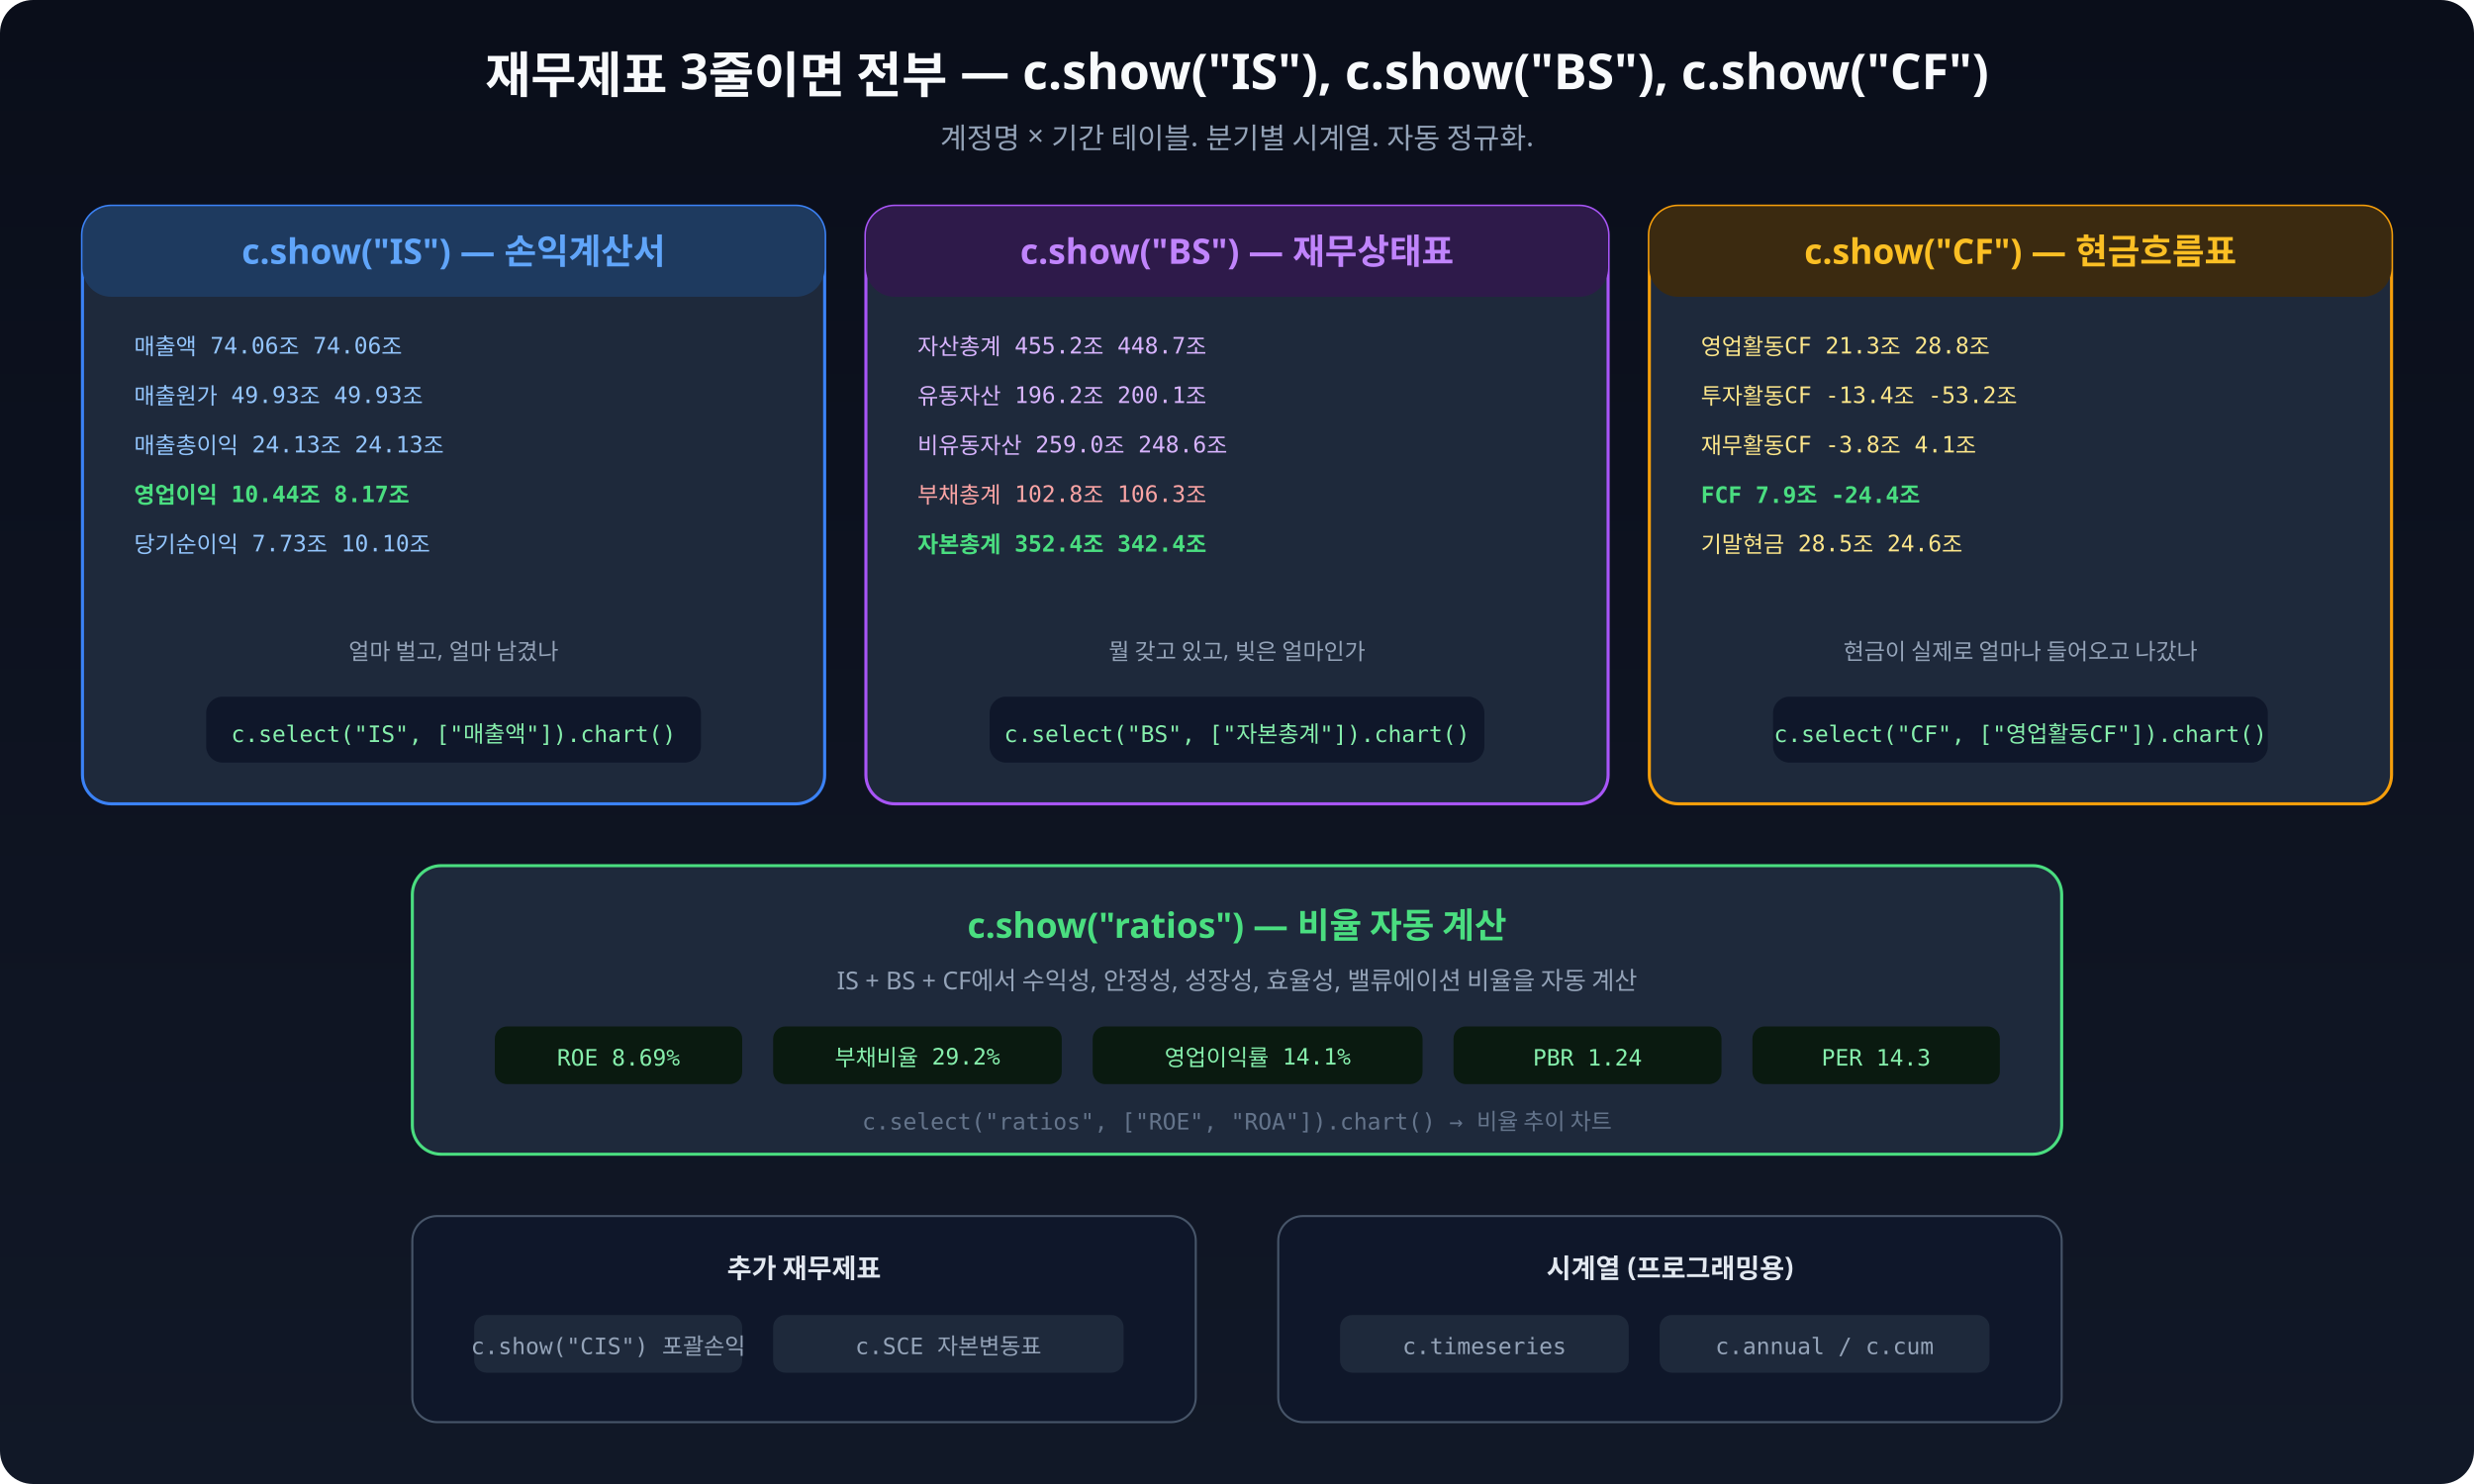
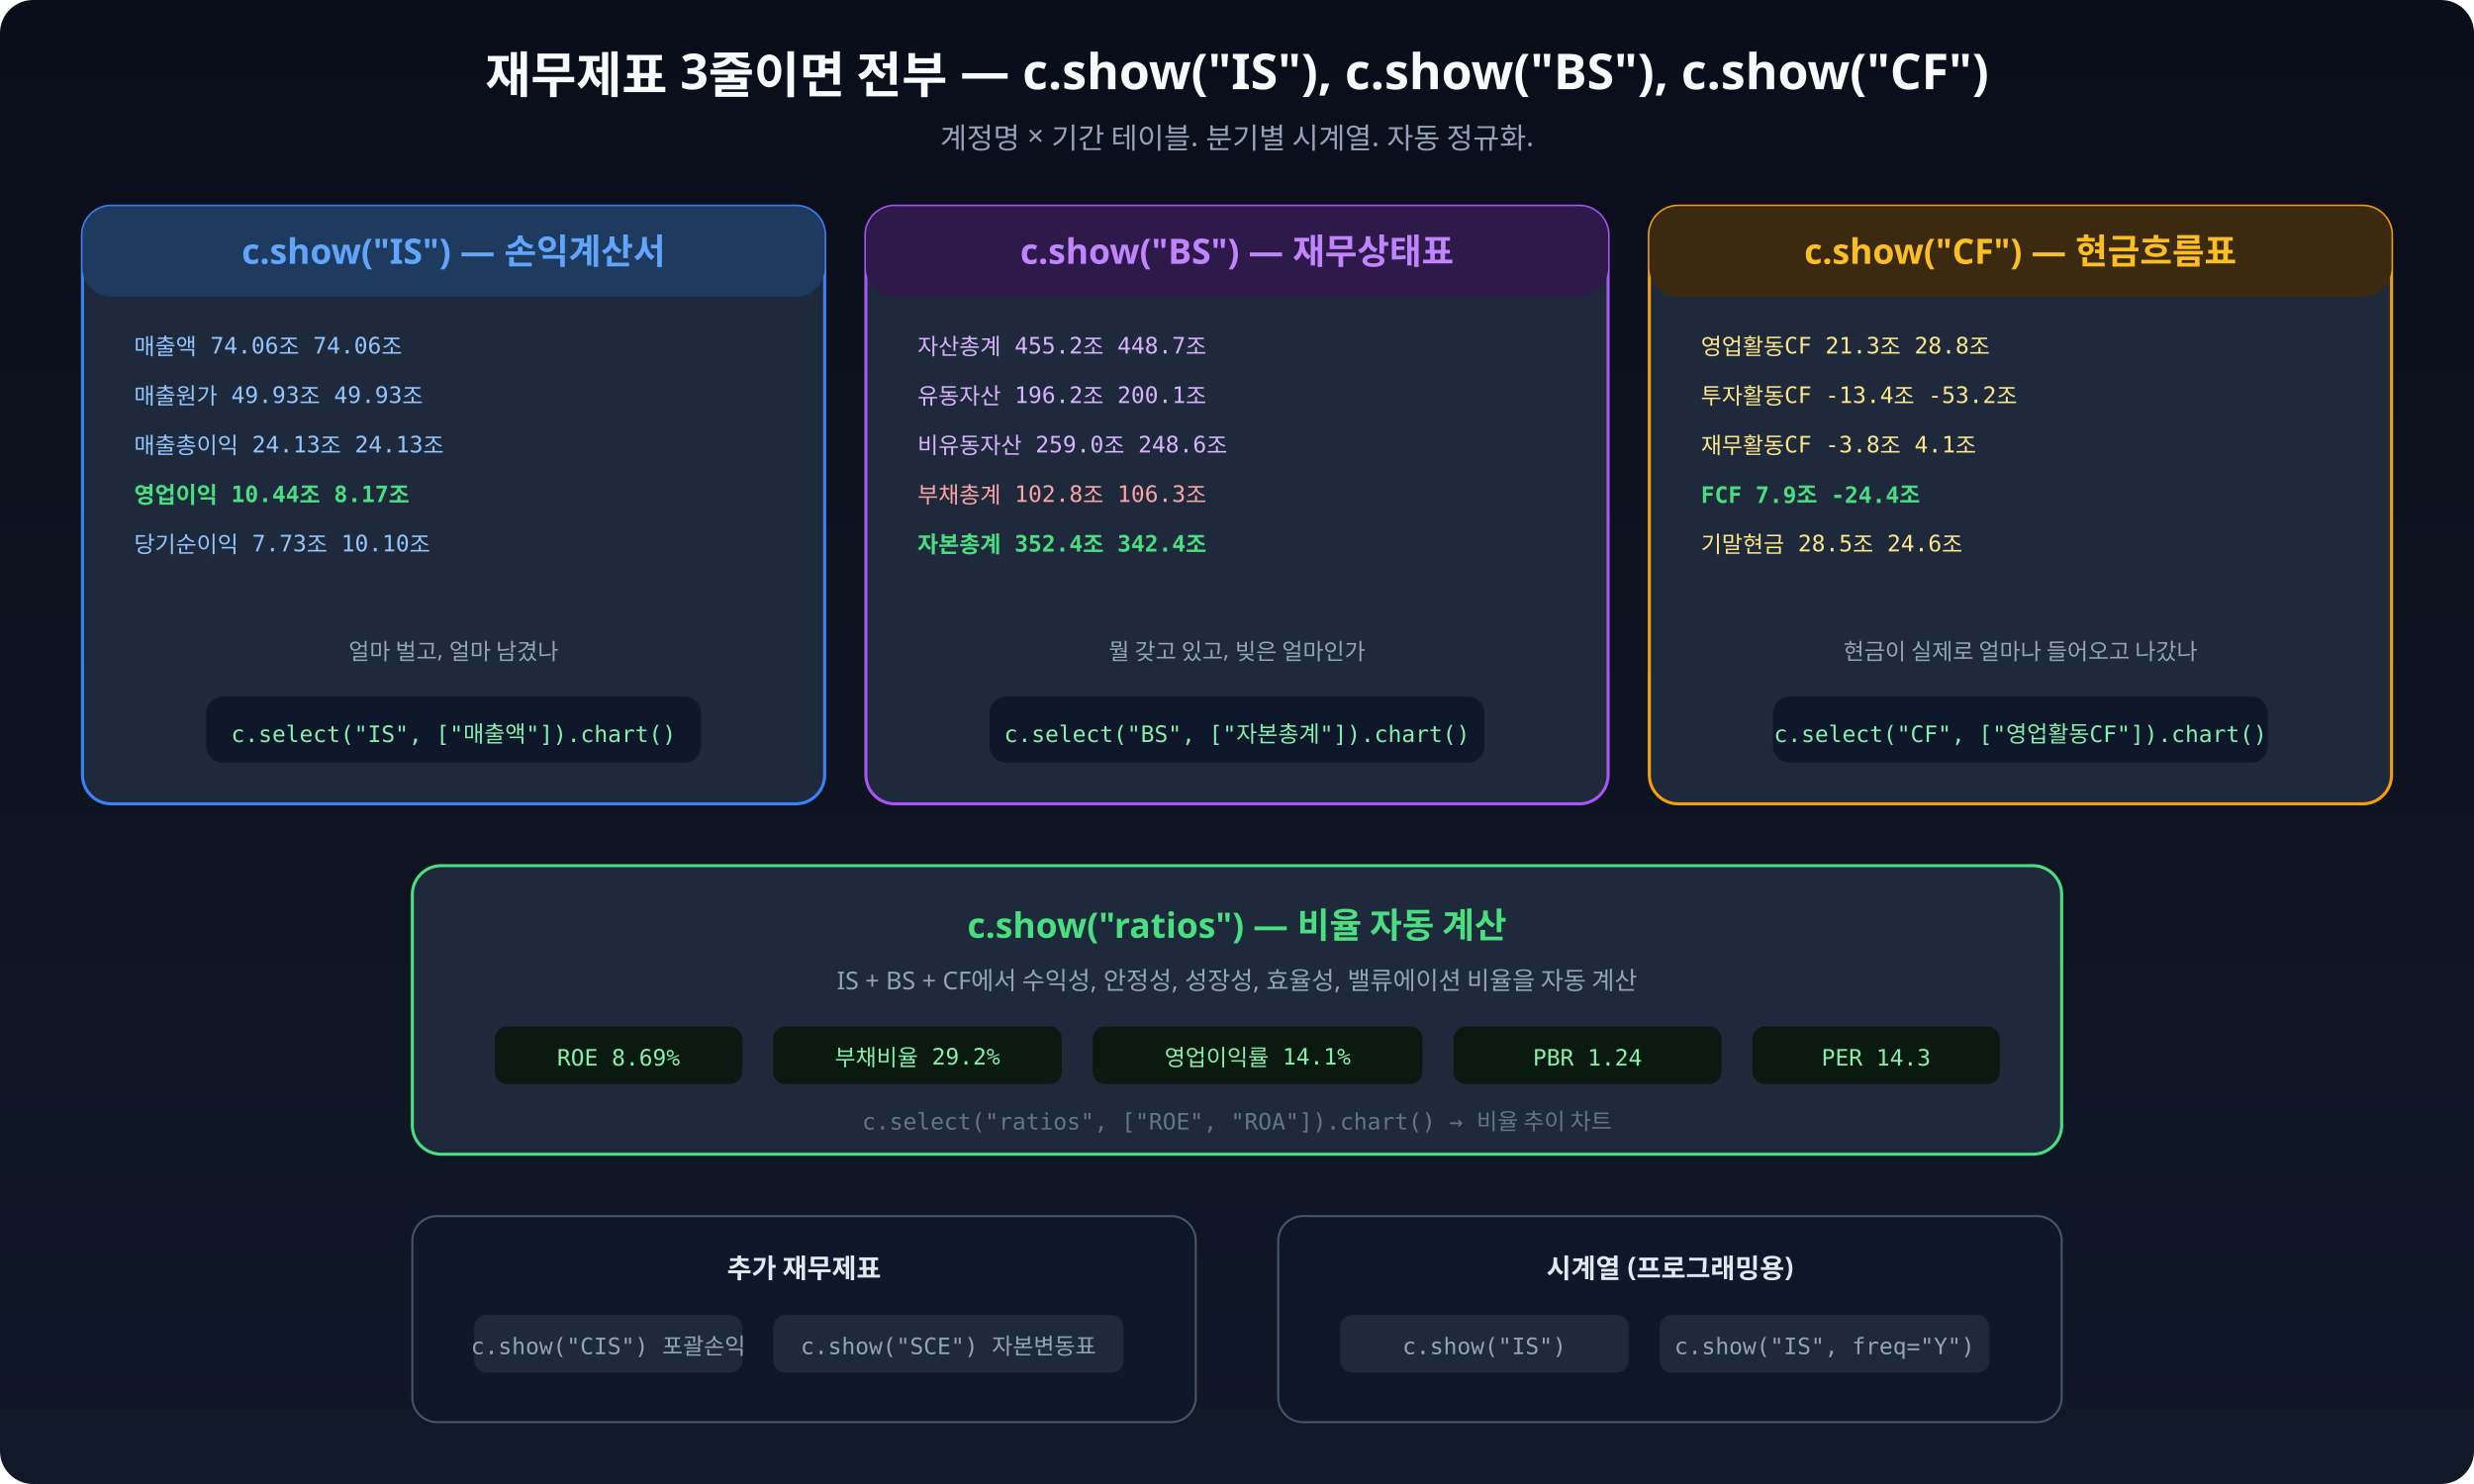
<svg xmlns="http://www.w3.org/2000/svg" viewBox="0 0 1200 720">
  <defs>
    <linearGradient id="bg130b" x1="0" y1="0" x2="0" y2="1">
      <stop offset="0%" stop-color="#0a0e1a" />
      <stop offset="100%" stop-color="#111827" />
    </linearGradient>
  </defs>
  <rect width="1200" height="720" fill="url(#bg130b)" rx="16" />
  <text x="600" y="45" text-anchor="middle" fill="#f8fafc" font-family="system-ui, sans-serif" font-size="24" font-weight="700">재무제표 3줄이면 전부 — c.show("IS"), c.show("BS"), c.show("CF")</text>
  <text x="600" y="72" text-anchor="middle" fill="#94a3b8" font-family="system-ui, sans-serif" font-size="14">계정명 × 기간 테이블. 분기별 시계열. 자동 정규화.</text>
  <rect x="40" y="100" width="360" height="290" rx="14" fill="#1e293b" stroke="#3b82f6" stroke-width="1.5" />
  <rect x="40" y="100" width="360" height="44" rx="14" fill="#1e3a5f" />
  <text x="220" y="128" text-anchor="middle" fill="#60a5fa" font-family="system-ui, sans-serif" font-size="17" font-weight="700">c.show("IS") — 손익계산서</text>
  <text x="65" y="172" fill="#93c5fd" font-family="monospace" font-size="11">매출액          74.06조  74.06조</text>
  <text x="65" y="196" fill="#93c5fd" font-family="monospace" font-size="11">매출원가        49.93조  49.93조</text>
  <text x="65" y="220" fill="#93c5fd" font-family="monospace" font-size="11">매출총이익      24.13조  24.13조</text>
  <text x="65" y="244" fill="#4ade80" font-family="monospace" font-size="11" font-weight="600">영업이익        10.44조   8.17조</text>
  <text x="65" y="268" fill="#93c5fd" font-family="monospace" font-size="11">당기순이익       7.73조  10.10조</text>
  <text x="220" y="320" text-anchor="middle" fill="#94a3b8" font-family="system-ui, sans-serif" font-size="11">얼마 벌고, 얼마 남겼나</text>
  <rect x="100" y="338" width="240" height="32" rx="8" fill="#0f172a" />
  <text x="220" y="360" text-anchor="middle" fill="#86efac" font-family="monospace" font-size="11">c.select("IS", ["매출액"]).chart()</text>
  <rect x="420" y="100" width="360" height="290" rx="14" fill="#1e293b" stroke="#a855f7" stroke-width="1.5" />
  <rect x="420" y="100" width="360" height="44" rx="14" fill="#2e1a4a" />
  <text x="600" y="128" text-anchor="middle" fill="#c084fc" font-family="system-ui, sans-serif" font-size="17" font-weight="700">c.show("BS") — 재무상태표</text>
  <text x="445" y="172" fill="#d8b4fe" font-family="monospace" font-size="11">자산총계       455.2조  448.7조</text>
  <text x="445" y="196" fill="#d8b4fe" font-family="monospace" font-size="11">유동자산       196.2조  200.1조</text>
  <text x="445" y="220" fill="#d8b4fe" font-family="monospace" font-size="11">비유동자산     259.0조  248.6조</text>
  <text x="445" y="244" fill="#fca5a5" font-family="monospace" font-size="11">부채총계       102.8조  106.3조</text>
  <text x="445" y="268" fill="#4ade80" font-family="monospace" font-size="11" font-weight="600">자본총계       352.4조  342.4조</text>
  <text x="600" y="320" text-anchor="middle" fill="#94a3b8" font-family="system-ui, sans-serif" font-size="11">뭘 갖고 있고, 빚은 얼마인가</text>
  <rect x="480" y="338" width="240" height="32" rx="8" fill="#0f172a" />
  <text x="600" y="360" text-anchor="middle" fill="#86efac" font-family="monospace" font-size="11">c.select("BS", ["자본총계"]).chart()</text>
  <rect x="800" y="100" width="360" height="290" rx="14" fill="#1e293b" stroke="#f59e0b" stroke-width="1.5" />
  <rect x="800" y="100" width="360" height="44" rx="14" fill="#3b2a10" />
  <text x="980" y="128" text-anchor="middle" fill="#fbbf24" font-family="system-ui, sans-serif" font-size="17" font-weight="700">c.show("CF") — 현금흐름표</text>
  <text x="825" y="172" fill="#fde68a" font-family="monospace" font-size="11">영업활동CF      21.3조   28.8조</text>
  <text x="825" y="196" fill="#fde68a" font-family="monospace" font-size="11">투자활동CF     -13.4조  -53.2조</text>
  <text x="825" y="220" fill="#fde68a" font-family="monospace" font-size="11">재무활동CF      -3.8조    4.1조</text>
  <text x="825" y="244" fill="#4ade80" font-family="monospace" font-size="11" font-weight="600">FCF              7.9조  -24.4조</text>
  <text x="825" y="268" fill="#fde68a" font-family="monospace" font-size="11">기말현금        28.5조   24.6조</text>
  <text x="980" y="320" text-anchor="middle" fill="#94a3b8" font-family="system-ui, sans-serif" font-size="11">현금이 실제로 얼마나 들어오고 나갔나</text>
  <rect x="860" y="338" width="240" height="32" rx="8" fill="#0f172a" />
  <text x="980" y="360" text-anchor="middle" fill="#86efac" font-family="monospace" font-size="11">c.select("CF", ["영업활동CF"]).chart()</text>
  <rect x="200" y="420" width="800" height="140" rx="14" fill="#1e293b" stroke="#4ade80" stroke-width="1.5" />
  <text x="600" y="455" text-anchor="middle" fill="#4ade80" font-family="system-ui, sans-serif" font-size="17" font-weight="700">c.show("ratios") — 비율 자동 계산</text>
  <text x="600" y="480" text-anchor="middle" fill="#94a3b8" font-family="system-ui, sans-serif" font-size="12">IS + BS + CF에서 수익성, 안정성, 성장성, 효율성, 밸류에이션 비율을 자동 계산</text>
  <rect x="240" y="498" width="120" height="28" rx="6" fill="#0a1a10" />
  <text x="300" y="517" text-anchor="middle" fill="#86efac" font-family="monospace" font-size="11">ROE 8.69%</text>
  <rect x="375" y="498" width="140" height="28" rx="6" fill="#0a1a10" />
  <text x="445" y="517" text-anchor="middle" fill="#86efac" font-family="monospace" font-size="11">부채비율 29.2%</text>
  <rect x="530" y="498" width="160" height="28" rx="6" fill="#0a1a10" />
  <text x="610" y="517" text-anchor="middle" fill="#86efac" font-family="monospace" font-size="11">영업이익률 14.1%</text>
  <rect x="705" y="498" width="130" height="28" rx="6" fill="#0a1a10" />
  <text x="770" y="517" text-anchor="middle" fill="#86efac" font-family="monospace" font-size="11">PBR 1.24</text>
  <rect x="850" y="498" width="120" height="28" rx="6" fill="#0a1a10" />
  <text x="910" y="517" text-anchor="middle" fill="#86efac" font-family="monospace" font-size="11">PER 14.3</text>
  <text x="600" y="548" text-anchor="middle" fill="#64748b" font-family="monospace" font-size="11">c.select("ratios", ["ROE", "ROA"]).chart()  →  비율 추이 차트</text>
  <rect x="200" y="590" width="380" height="100" rx="12" fill="#0f172a" stroke="#475569" stroke-width="1" />
  <text x="390" y="620" text-anchor="middle" fill="#e2e8f0" font-family="system-ui, sans-serif" font-size="13" font-weight="600">추가 재무제표</text>
  <rect x="230" y="638" width="130" height="28" rx="6" fill="#1e293b" />
  <text x="295" y="657" text-anchor="middle" fill="#94a3b8" font-family="monospace" font-size="11">c.show("CIS") 포괄손익</text>
  <rect x="375" y="638" width="170" height="28" rx="6" fill="#1e293b" />
-   <text x="460" y="657" text-anchor="middle" fill="#94a3b8" font-family="monospace" font-size="11">c.SCE 자본변동표</text>
+   <text x="460" y="657" text-anchor="middle" fill="#94a3b8" font-family="monospace" font-size="11">c.show("SCE") 자본변동표</text>
  <rect x="620" y="590" width="380" height="100" rx="12" fill="#0f172a" stroke="#475569" stroke-width="1" />
  <text x="810" y="620" text-anchor="middle" fill="#e2e8f0" font-family="system-ui, sans-serif" font-size="13" font-weight="600">시계열 (프로그래밍용)</text>
  <rect x="650" y="638" width="140" height="28" rx="6" fill="#1e293b" />
-   <text x="720" y="657" text-anchor="middle" fill="#94a3b8" font-family="monospace" font-size="11">c.timeseries</text>
+   <text x="720" y="657" text-anchor="middle" fill="#94a3b8" font-family="monospace" font-size="11">c.show("IS")</text>
  <rect x="805" y="638" width="160" height="28" rx="6" fill="#1e293b" />
-   <text x="885" y="657" text-anchor="middle" fill="#94a3b8" font-family="monospace" font-size="11">c.annual / c.cum</text>
+   <text x="885" y="657" text-anchor="middle" fill="#94a3b8" font-family="monospace" font-size="11">c.show("IS", freq="Y")</text>
</svg>
